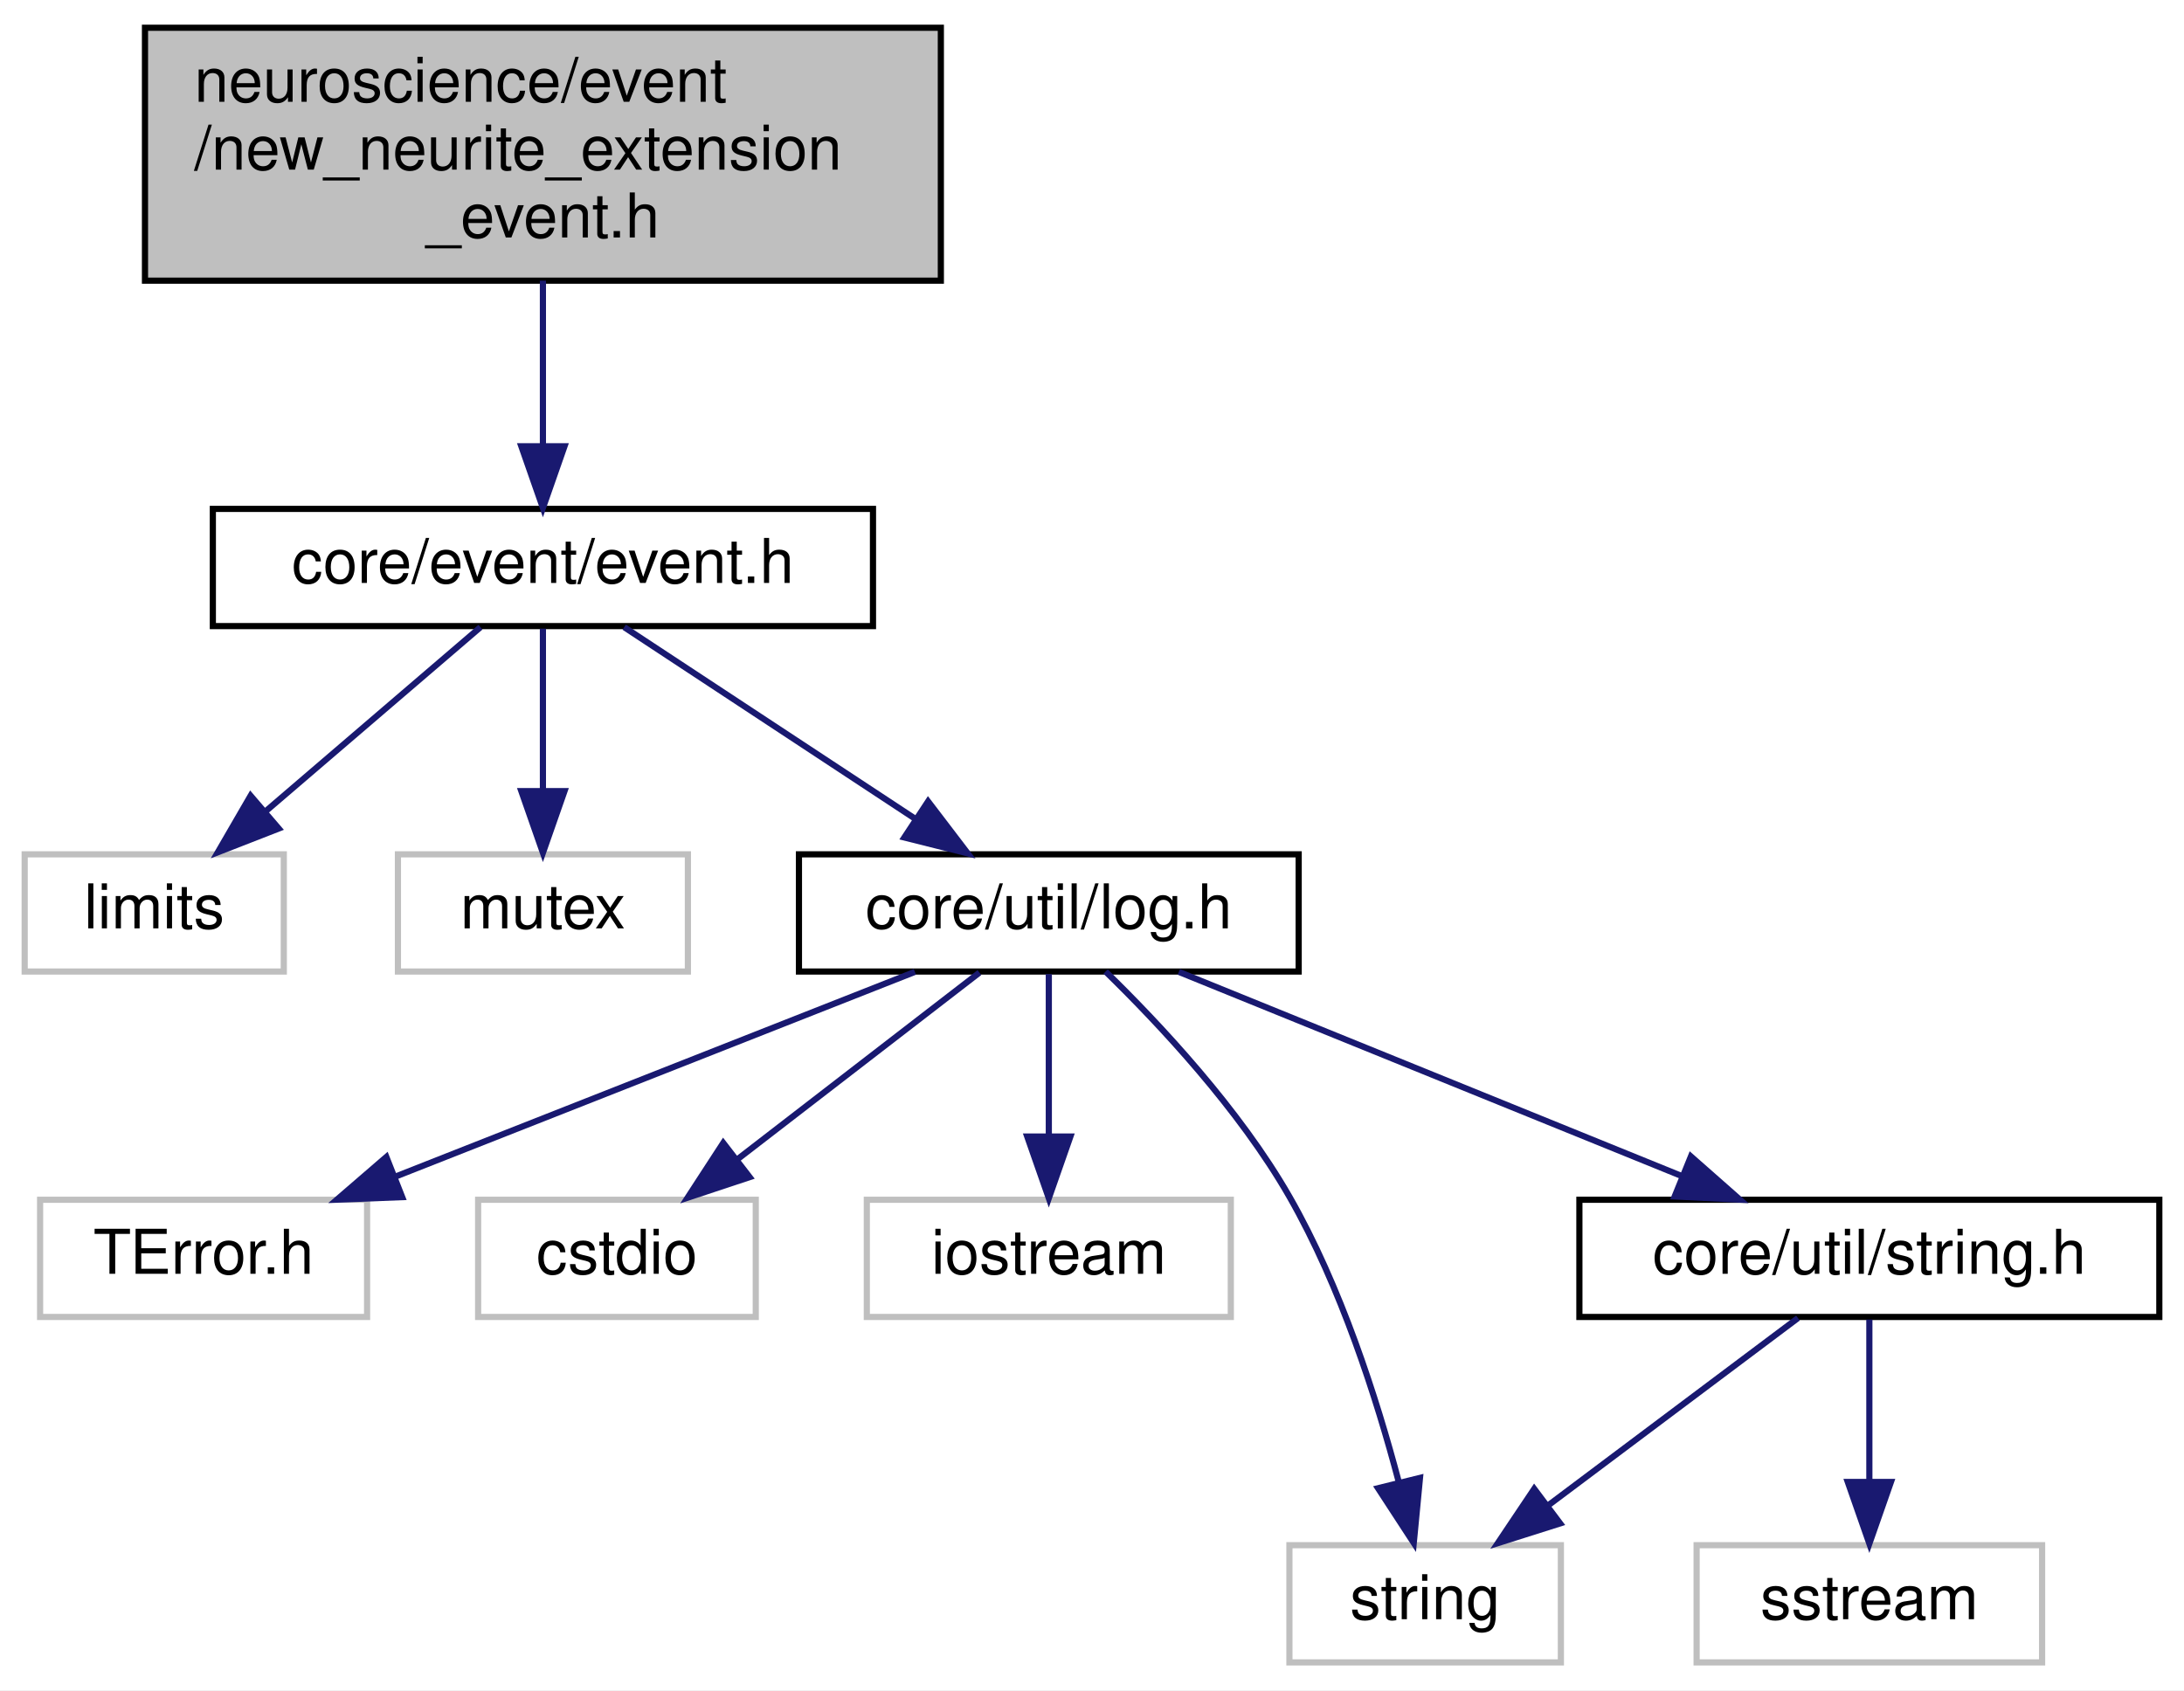
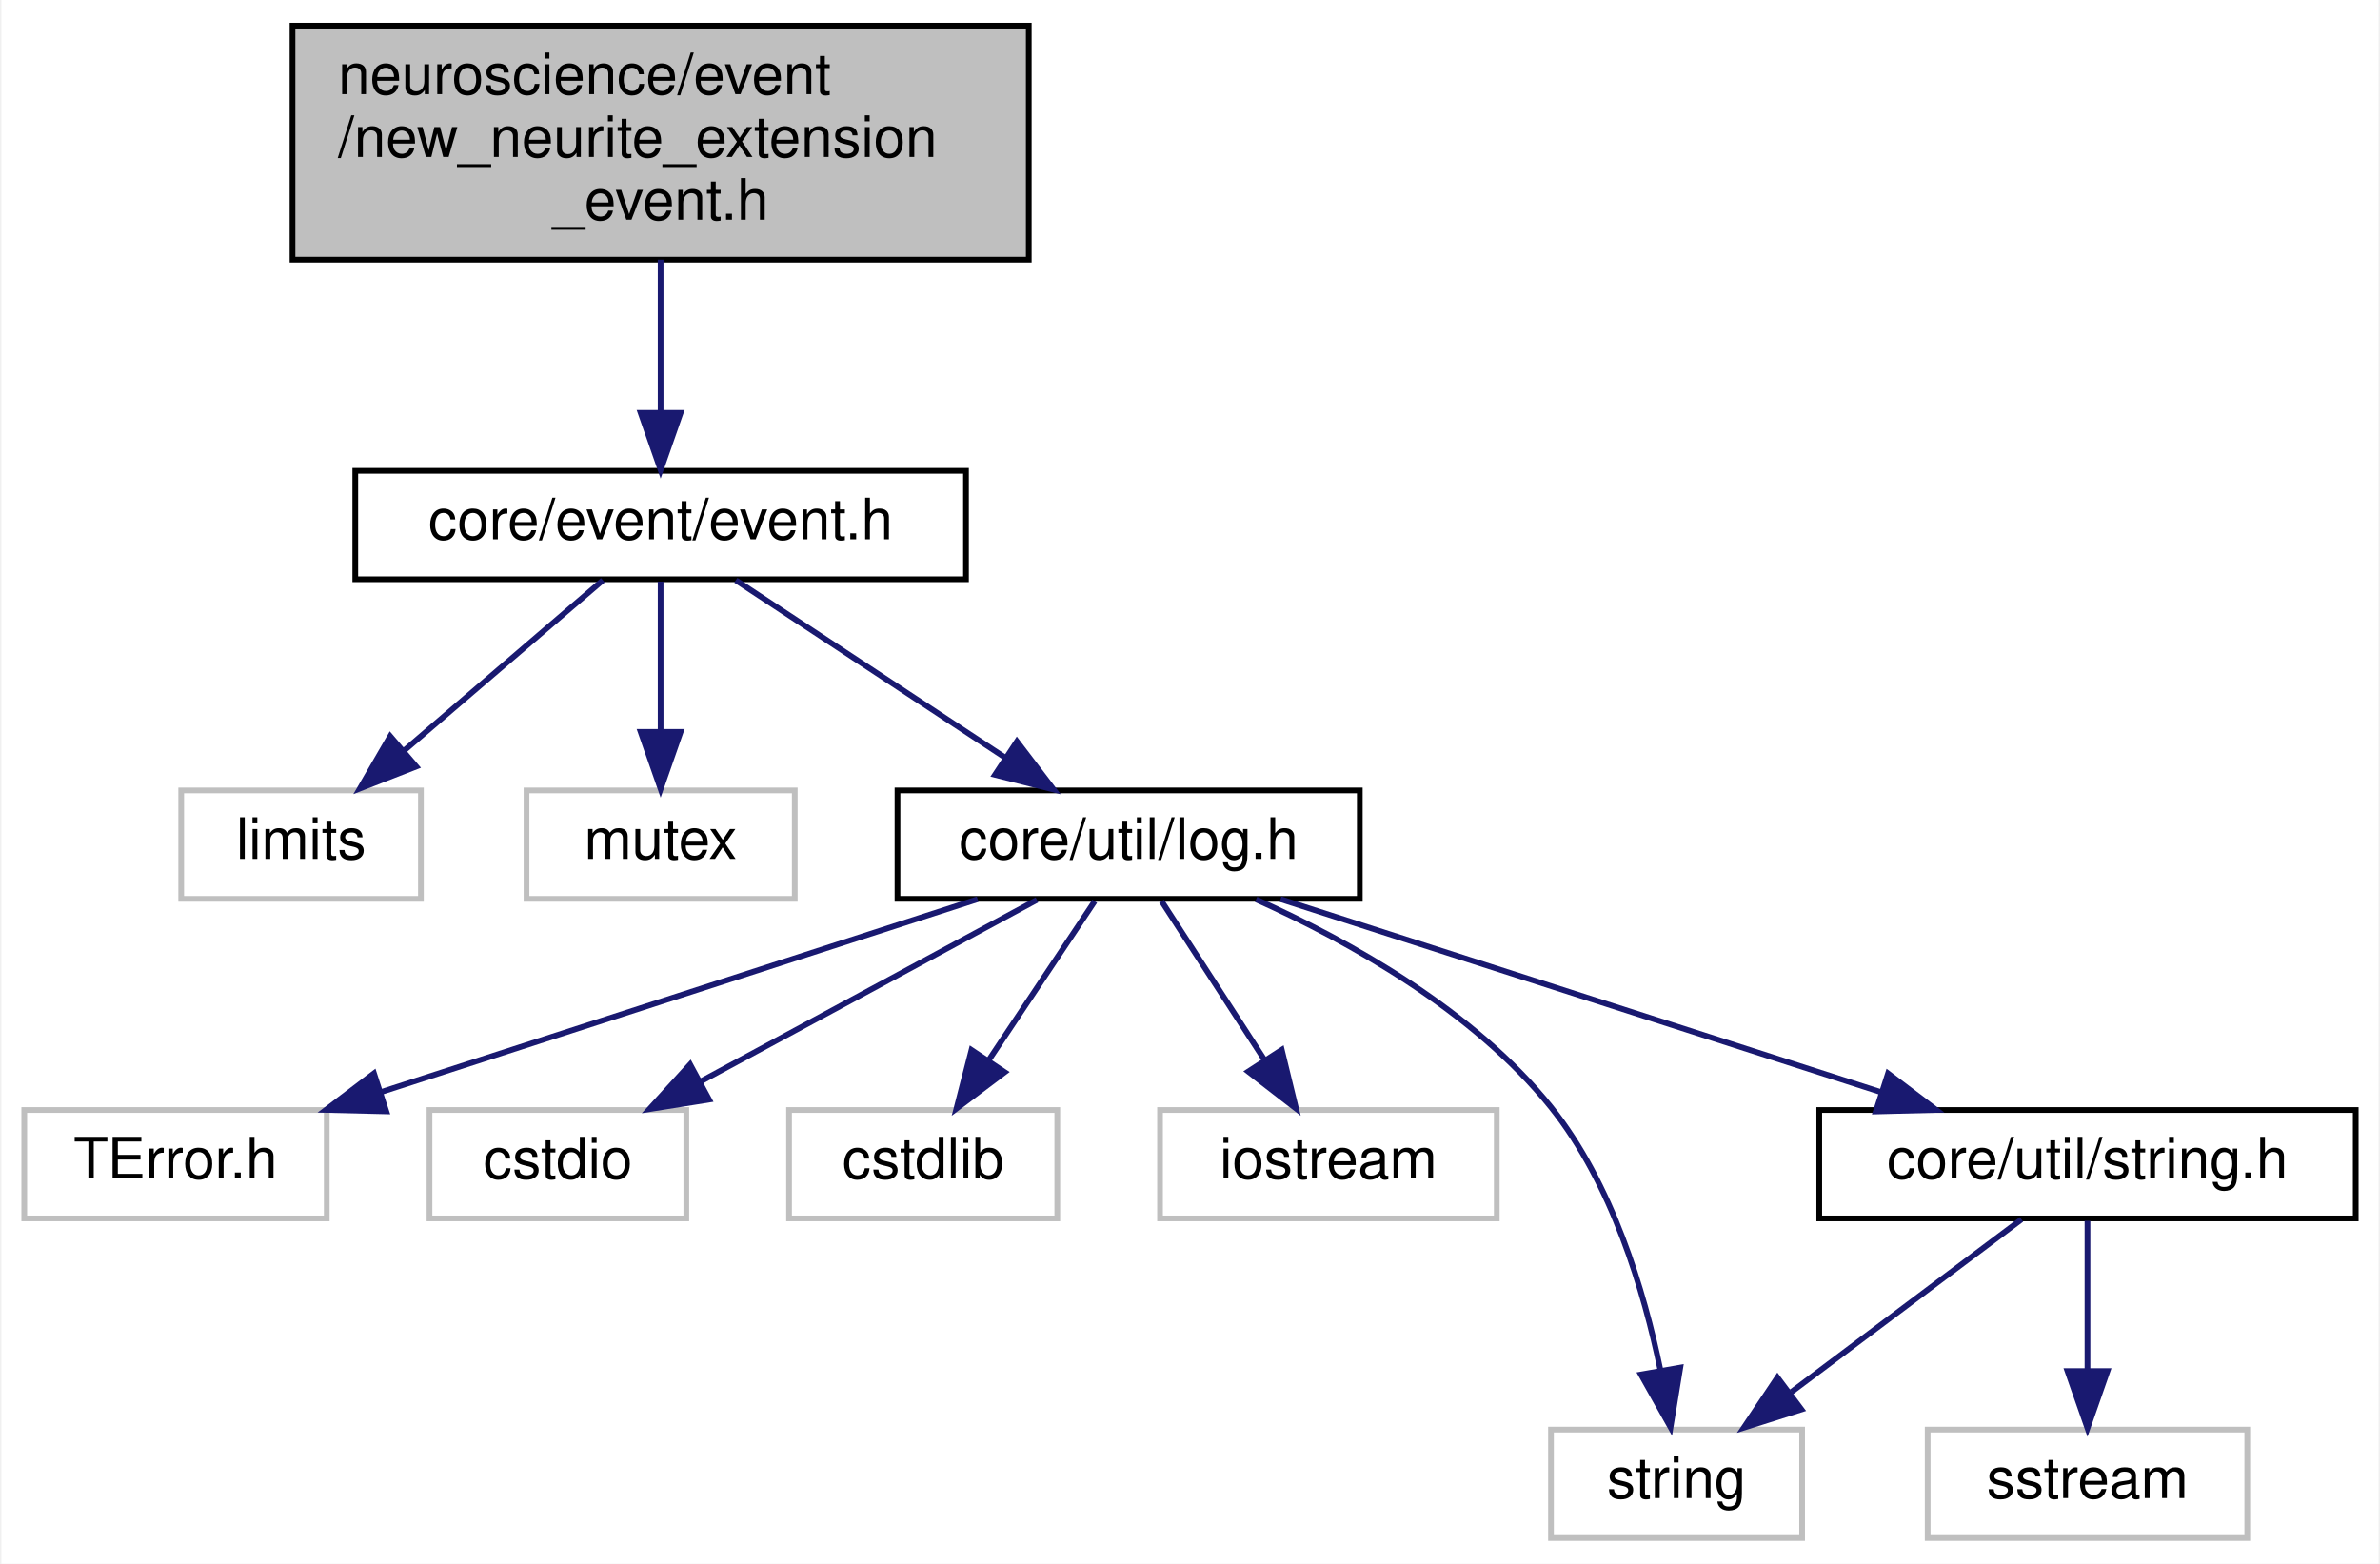
- <svg xmlns="http://www.w3.org/2000/svg" xmlns:xlink="http://www.w3.org/1999/xlink" width="354pt" height="274pt" viewBox="0.00 0.00 354.00 274.00">
+ <svg xmlns="http://www.w3.org/2000/svg" xmlns:xlink="http://www.w3.org/1999/xlink" width="417pt" height="274pt" viewBox="0.00 0.00 416.50 274.00">
  <g id="graph0" class="graph" transform="scale(1 1) rotate(0) translate(4 270)">
-     <polygon fill="white" stroke="none" points="-4,4 -4,-270 350,-270 350,4 -4,4" />
+     <polygon fill="white" stroke="none" points="-4,4 -4,-270 412.5,-270 412.5,4 -4,4" />
    <g id="node1" class="node">
-       <polygon fill="#bfbfbf" stroke="black" points="19.5,-224.5 19.5,-265.5 148.5,-265.5 148.5,-224.5 19.5,-224.5" />
-       <text text-anchor="start" x="27.5" y="-253.5" font-family="Helvetica,sans-Serif" font-size="10.00">neuroscience/event</text>
-       <text text-anchor="start" x="27.5" y="-242.5" font-family="Helvetica,sans-Serif" font-size="10.00">/new_neurite_extension</text>
-       <text text-anchor="middle" x="84" y="-231.5" font-family="Helvetica,sans-Serif" font-size="10.00">_event.h</text>
+       <polygon fill="#bfbfbf" stroke="black" points="47,-224.5 47,-265.5 176,-265.5 176,-224.5 47,-224.5" />
+       <text text-anchor="start" x="55" y="-253.5" font-family="Helvetica,sans-Serif" font-size="10.00">neuroscience/event</text>
+       <text text-anchor="start" x="55" y="-242.5" font-family="Helvetica,sans-Serif" font-size="10.00">/new_neurite_extension</text>
+       <text text-anchor="middle" x="111.5" y="-231.5" font-family="Helvetica,sans-Serif" font-size="10.00">_event.h</text>
    </g>
    <g id="node2" class="node">
      <g id="a_node2">
        <a xlink:href="event_8h.html" target="_top" xlink:title="core/event/event.h">
-           <polygon fill="white" stroke="black" points="30.5,-168.5 30.5,-187.5 137.5,-187.5 137.5,-168.5 30.5,-168.5" />
-           <text text-anchor="middle" x="84" y="-175.5" font-family="Helvetica,sans-Serif" font-size="10.00">core/event/event.h</text>
+           <polygon fill="white" stroke="black" points="58,-168.5 58,-187.5 165,-187.5 165,-168.5 58,-168.5" />
+           <text text-anchor="middle" x="111.5" y="-175.5" font-family="Helvetica,sans-Serif" font-size="10.00">core/event/event.h</text>
        </a>
      </g>
    </g>
    <g id="edge1" class="edge">
-       <path fill="none" stroke="midnightblue" d="M84,-224.498C84,-216.065 84,-206.235 84,-197.874" />
-       <polygon fill="midnightblue" stroke="midnightblue" points="87.5,-197.652 84,-187.652 80.5,-197.653 87.5,-197.652" />
+       <path fill="none" stroke="midnightblue" d="M111.5,-224.498C111.5,-216.065 111.5,-206.235 111.5,-197.874" />
+       <polygon fill="midnightblue" stroke="midnightblue" points="115,-197.652 111.5,-187.652 108,-197.653 115,-197.652" />
    </g>
    <g id="node3" class="node">
-       <polygon fill="white" stroke="#bfbfbf" points="0,-112.5 0,-131.5 42,-131.5 42,-112.5 0,-112.5" />
-       <text text-anchor="middle" x="21" y="-119.5" font-family="Helvetica,sans-Serif" font-size="10.00">limits</text>
+       <polygon fill="white" stroke="#bfbfbf" points="27.5,-112.5 27.5,-131.5 69.5,-131.5 69.5,-112.5 27.5,-112.5" />
+       <text text-anchor="middle" x="48.5" y="-119.5" font-family="Helvetica,sans-Serif" font-size="10.00">limits</text>
    </g>
    <g id="edge2" class="edge">
-       <path fill="none" stroke="midnightblue" d="M73.878,-168.324C64.474,-160.263 50.256,-148.077 38.931,-138.369" />
-       <polygon fill="midnightblue" stroke="midnightblue" points="41.177,-135.684 31.306,-131.834 36.621,-140.999 41.177,-135.684" />
+       <path fill="none" stroke="midnightblue" d="M101.378,-168.324C91.974,-160.263 77.756,-148.077 66.431,-138.369" />
+       <polygon fill="midnightblue" stroke="midnightblue" points="68.677,-135.684 58.806,-131.834 64.121,-140.999 68.677,-135.684" />
    </g>
    <g id="node4" class="node">
-       <polygon fill="white" stroke="#bfbfbf" points="60.5,-112.5 60.5,-131.5 107.5,-131.5 107.5,-112.5 60.5,-112.5" />
-       <text text-anchor="middle" x="84" y="-119.5" font-family="Helvetica,sans-Serif" font-size="10.00">mutex</text>
+       <polygon fill="white" stroke="#bfbfbf" points="88,-112.5 88,-131.5 135,-131.5 135,-112.5 88,-112.5" />
+       <text text-anchor="middle" x="111.5" y="-119.5" font-family="Helvetica,sans-Serif" font-size="10.00">mutex</text>
    </g>
    <g id="edge3" class="edge">
-       <path fill="none" stroke="midnightblue" d="M84,-168.083C84,-161.006 84,-150.861 84,-141.986" />
-       <polygon fill="midnightblue" stroke="midnightblue" points="87.5,-141.751 84,-131.751 80.5,-141.751 87.5,-141.751" />
+       <path fill="none" stroke="midnightblue" d="M111.5,-168.083C111.5,-161.006 111.5,-150.861 111.5,-141.986" />
+       <polygon fill="midnightblue" stroke="midnightblue" points="115,-141.751 111.5,-131.751 108,-141.751 115,-141.751" />
    </g>
    <g id="node5" class="node">
      <g id="a_node5">
        <a xlink:href="log_8h.html" target="_top" xlink:title="core/util/log.h">
-           <polygon fill="white" stroke="black" points="125.5,-112.5 125.5,-131.5 206.5,-131.5 206.5,-112.5 125.5,-112.5" />
-           <text text-anchor="middle" x="166" y="-119.5" font-family="Helvetica,sans-Serif" font-size="10.00">core/util/log.h</text>
+           <polygon fill="white" stroke="black" points="153,-112.5 153,-131.5 234,-131.5 234,-112.5 153,-112.5" />
+           <text text-anchor="middle" x="193.5" y="-119.5" font-family="Helvetica,sans-Serif" font-size="10.00">core/util/log.h</text>
        </a>
      </g>
    </g>
    <g id="edge4" class="edge">
-       <path fill="none" stroke="midnightblue" d="M97.175,-168.324C109.847,-159.979 129.233,-147.212 144.206,-137.352" />
-       <polygon fill="midnightblue" stroke="midnightblue" points="146.431,-140.078 152.858,-131.655 142.581,-134.231 146.431,-140.078" />
+       <path fill="none" stroke="midnightblue" d="M124.675,-168.324C137.347,-159.979 156.733,-147.212 171.706,-137.352" />
+       <polygon fill="midnightblue" stroke="midnightblue" points="173.931,-140.078 180.358,-131.655 170.081,-134.231 173.931,-140.078" />
    </g>
    <g id="node6" class="node">
-       <polygon fill="white" stroke="#bfbfbf" points="2.5,-56.5 2.5,-75.5 55.5,-75.5 55.5,-56.5 2.5,-56.5" />
-       <text text-anchor="middle" x="29" y="-63.5" font-family="Helvetica,sans-Serif" font-size="10.00">TError.h</text>
+       <polygon fill="white" stroke="#bfbfbf" points="0,-56.5 0,-75.5 53,-75.5 53,-56.5 0,-56.5" />
+       <text text-anchor="middle" x="26.5" y="-63.5" font-family="Helvetica,sans-Serif" font-size="10.00">TError.h</text>
    </g>
    <g id="edge5" class="edge">
-       <path fill="none" stroke="midnightblue" d="M144.292,-112.444C121.645,-103.517 85.928,-89.439 60.248,-79.317" />
-       <polygon fill="midnightblue" stroke="midnightblue" points="61.193,-75.927 50.606,-75.516 58.626,-82.44 61.193,-75.927" />
+       <path fill="none" stroke="midnightblue" d="M167.038,-112.444C138.822,-103.32 93.96,-88.813 62.532,-78.651" />
+       <polygon fill="midnightblue" stroke="midnightblue" points="63.43,-75.263 52.838,-75.516 61.276,-81.923 63.43,-75.263" />
    </g>
    <g id="node7" class="node">
-       <polygon fill="white" stroke="#bfbfbf" points="73.5,-56.5 73.5,-75.5 118.5,-75.5 118.5,-56.5 73.5,-56.5" />
-       <text text-anchor="middle" x="96" y="-63.5" font-family="Helvetica,sans-Serif" font-size="10.00">cstdio</text>
+       <polygon fill="white" stroke="#bfbfbf" points="71,-56.5 71,-75.5 116,-75.5 116,-56.5 71,-56.5" />
+       <text text-anchor="middle" x="93.5" y="-63.5" font-family="Helvetica,sans-Serif" font-size="10.00">cstdio</text>
    </g>
    <g id="edge6" class="edge">
-       <path fill="none" stroke="midnightblue" d="M154.753,-112.324C144.203,-104.185 128.199,-91.84 115.558,-82.087" />
-       <polygon fill="midnightblue" stroke="midnightblue" points="117.507,-79.171 107.451,-75.834 113.231,-84.713 117.507,-79.171" />
+       <path fill="none" stroke="midnightblue" d="M177.433,-112.324C161.542,-103.743 136.993,-90.486 118.542,-80.522" />
+       <polygon fill="midnightblue" stroke="midnightblue" points="119.989,-77.326 109.527,-75.654 116.663,-83.486 119.989,-77.326" />
    </g>
    <g id="node8" class="node">
-       <polygon fill="white" stroke="#bfbfbf" points="136.5,-56.5 136.5,-75.5 195.5,-75.5 195.5,-56.5 136.5,-56.5" />
-       <text text-anchor="middle" x="166" y="-63.5" font-family="Helvetica,sans-Serif" font-size="10.00">iostream</text>
+       <polygon fill="white" stroke="#bfbfbf" points="134,-56.5 134,-75.5 181,-75.5 181,-56.5 134,-56.5" />
+       <text text-anchor="middle" x="157.5" y="-63.5" font-family="Helvetica,sans-Serif" font-size="10.00">cstdlib</text>
    </g>
    <g id="edge7" class="edge">
-       <path fill="none" stroke="midnightblue" d="M166,-112.083C166,-105.006 166,-94.861 166,-85.987" />
-       <polygon fill="midnightblue" stroke="midnightblue" points="169.5,-85.751 166,-75.751 162.5,-85.751 169.5,-85.751" />
+       <path fill="none" stroke="midnightblue" d="M187.555,-112.083C182.523,-104.534 175.163,-93.495 168.987,-84.23" />
+       <polygon fill="midnightblue" stroke="midnightblue" points="171.793,-82.13 163.334,-75.751 165.969,-86.013 171.793,-82.13" />
    </g>
    <g id="node9" class="node">
-       <polygon fill="white" stroke="#bfbfbf" points="205,-0.5 205,-19.5 249,-19.5 249,-0.5 205,-0.5" />
-       <text text-anchor="middle" x="227" y="-7.5" font-family="Helvetica,sans-Serif" font-size="10.00">string</text>
+       <polygon fill="white" stroke="#bfbfbf" points="199,-56.5 199,-75.5 258,-75.5 258,-56.5 199,-56.5" />
+       <text text-anchor="middle" x="228.5" y="-63.5" font-family="Helvetica,sans-Serif" font-size="10.00">iostream</text>
    </g>
    <g id="edge8" class="edge">
-       <path fill="none" stroke="midnightblue" d="M175.2,-112.497C183.928,-103.993 196.881,-90.174 205,-76 213.328,-61.463 219.145,-43.283 222.697,-29.849" />
-       <polygon fill="midnightblue" stroke="midnightblue" points="226.163,-30.412 225.153,-19.865 219.365,-28.739 226.163,-30.412" />
+       <path fill="none" stroke="midnightblue" d="M199.28,-112.083C204.172,-104.534 211.327,-93.495 217.333,-84.23" />
+       <polygon fill="midnightblue" stroke="midnightblue" points="220.326,-86.046 222.828,-75.751 214.452,-82.239 220.326,-86.046" />
    </g>
    <g id="node10" class="node">
-       <g id="a_node10">
+       <polygon fill="white" stroke="#bfbfbf" points="267.5,-0.5 267.5,-19.5 311.5,-19.5 311.5,-0.5 267.5,-0.5" />
+       <text text-anchor="middle" x="289.5" y="-7.5" font-family="Helvetica,sans-Serif" font-size="10.00">string</text>
+     </g>
+     <g id="edge9" class="edge">
+       <path fill="none" stroke="midnightblue" d="M215.825,-112.4C232.241,-105.025 253.963,-92.898 267.5,-76 278.197,-62.647 283.815,-43.821 286.687,-29.863" />
+       <polygon fill="midnightblue" stroke="midnightblue" points="290.152,-30.368 288.446,-19.912 283.259,-29.15 290.152,-30.368" />
+     </g>
+     <g id="node11" class="node">
+       <g id="a_node11">
        <a xlink:href="string_8h.html" target="_top" xlink:title="core/util/string.h">
-           <polygon fill="white" stroke="black" points="252,-56.5 252,-75.5 346,-75.5 346,-56.5 252,-56.5" />
-           <text text-anchor="middle" x="299" y="-63.5" font-family="Helvetica,sans-Serif" font-size="10.00">core/util/string.h</text>
+           <polygon fill="white" stroke="black" points="314.5,-56.5 314.5,-75.5 408.5,-75.5 408.5,-56.5 314.5,-56.5" />
+           <text text-anchor="middle" x="361.5" y="-63.5" font-family="Helvetica,sans-Serif" font-size="10.00">core/util/string.h</text>
        </a>
      </g>
    </g>
-     <g id="edge9" class="edge">
-       <path fill="none" stroke="midnightblue" d="M187.074,-112.444C209.06,-103.517 243.734,-89.439 268.664,-79.317" />
-       <polygon fill="midnightblue" stroke="midnightblue" points="270.076,-82.521 278.024,-75.516 267.442,-76.035 270.076,-82.521" />
+     <g id="edge10" class="edge">
+       <path fill="none" stroke="midnightblue" d="M220.12,-112.444C248.506,-103.32 293.637,-88.813 325.253,-78.651" />
+       <polygon fill="midnightblue" stroke="midnightblue" points="326.555,-81.909 335.004,-75.516 324.413,-75.245 326.555,-81.909" />
+     </g>
+     <g id="edge12" class="edge">
+       <path fill="none" stroke="midnightblue" d="M349.932,-56.324C339.08,-48.185 322.619,-35.84 309.617,-26.087" />
+       <polygon fill="midnightblue" stroke="midnightblue" points="311.379,-23.034 301.279,-19.834 307.179,-28.634 311.379,-23.034" />
+     </g>
+     <g id="node12" class="node">
+       <polygon fill="white" stroke="#bfbfbf" points="333.5,-0.5 333.5,-19.5 389.5,-19.5 389.5,-0.5 333.5,-0.5" />
+       <text text-anchor="middle" x="361.5" y="-7.5" font-family="Helvetica,sans-Serif" font-size="10.00">sstream</text>
    </g>
    <g id="edge11" class="edge">
-       <path fill="none" stroke="midnightblue" d="M287.432,-56.324C276.58,-48.185 260.119,-35.84 247.117,-26.087" />
-       <polygon fill="midnightblue" stroke="midnightblue" points="248.879,-23.034 238.779,-19.834 244.679,-28.634 248.879,-23.034" />
-     </g>
-     <g id="node11" class="node">
-       <polygon fill="white" stroke="#bfbfbf" points="271,-0.5 271,-19.5 327,-19.5 327,-0.5 271,-0.5" />
-       <text text-anchor="middle" x="299" y="-7.5" font-family="Helvetica,sans-Serif" font-size="10.00">sstream</text>
-     </g>
-     <g id="edge10" class="edge">
-       <path fill="none" stroke="midnightblue" d="M299,-56.083C299,-49.006 299,-38.861 299,-29.986" />
-       <polygon fill="midnightblue" stroke="midnightblue" points="302.5,-29.751 299,-19.751 295.5,-29.751 302.5,-29.751" />
+       <path fill="none" stroke="midnightblue" d="M361.5,-56.083C361.5,-49.006 361.5,-38.861 361.5,-29.986" />
+       <polygon fill="midnightblue" stroke="midnightblue" points="365,-29.751 361.5,-19.751 358,-29.751 365,-29.751" />
    </g>
  </g>
</svg>
